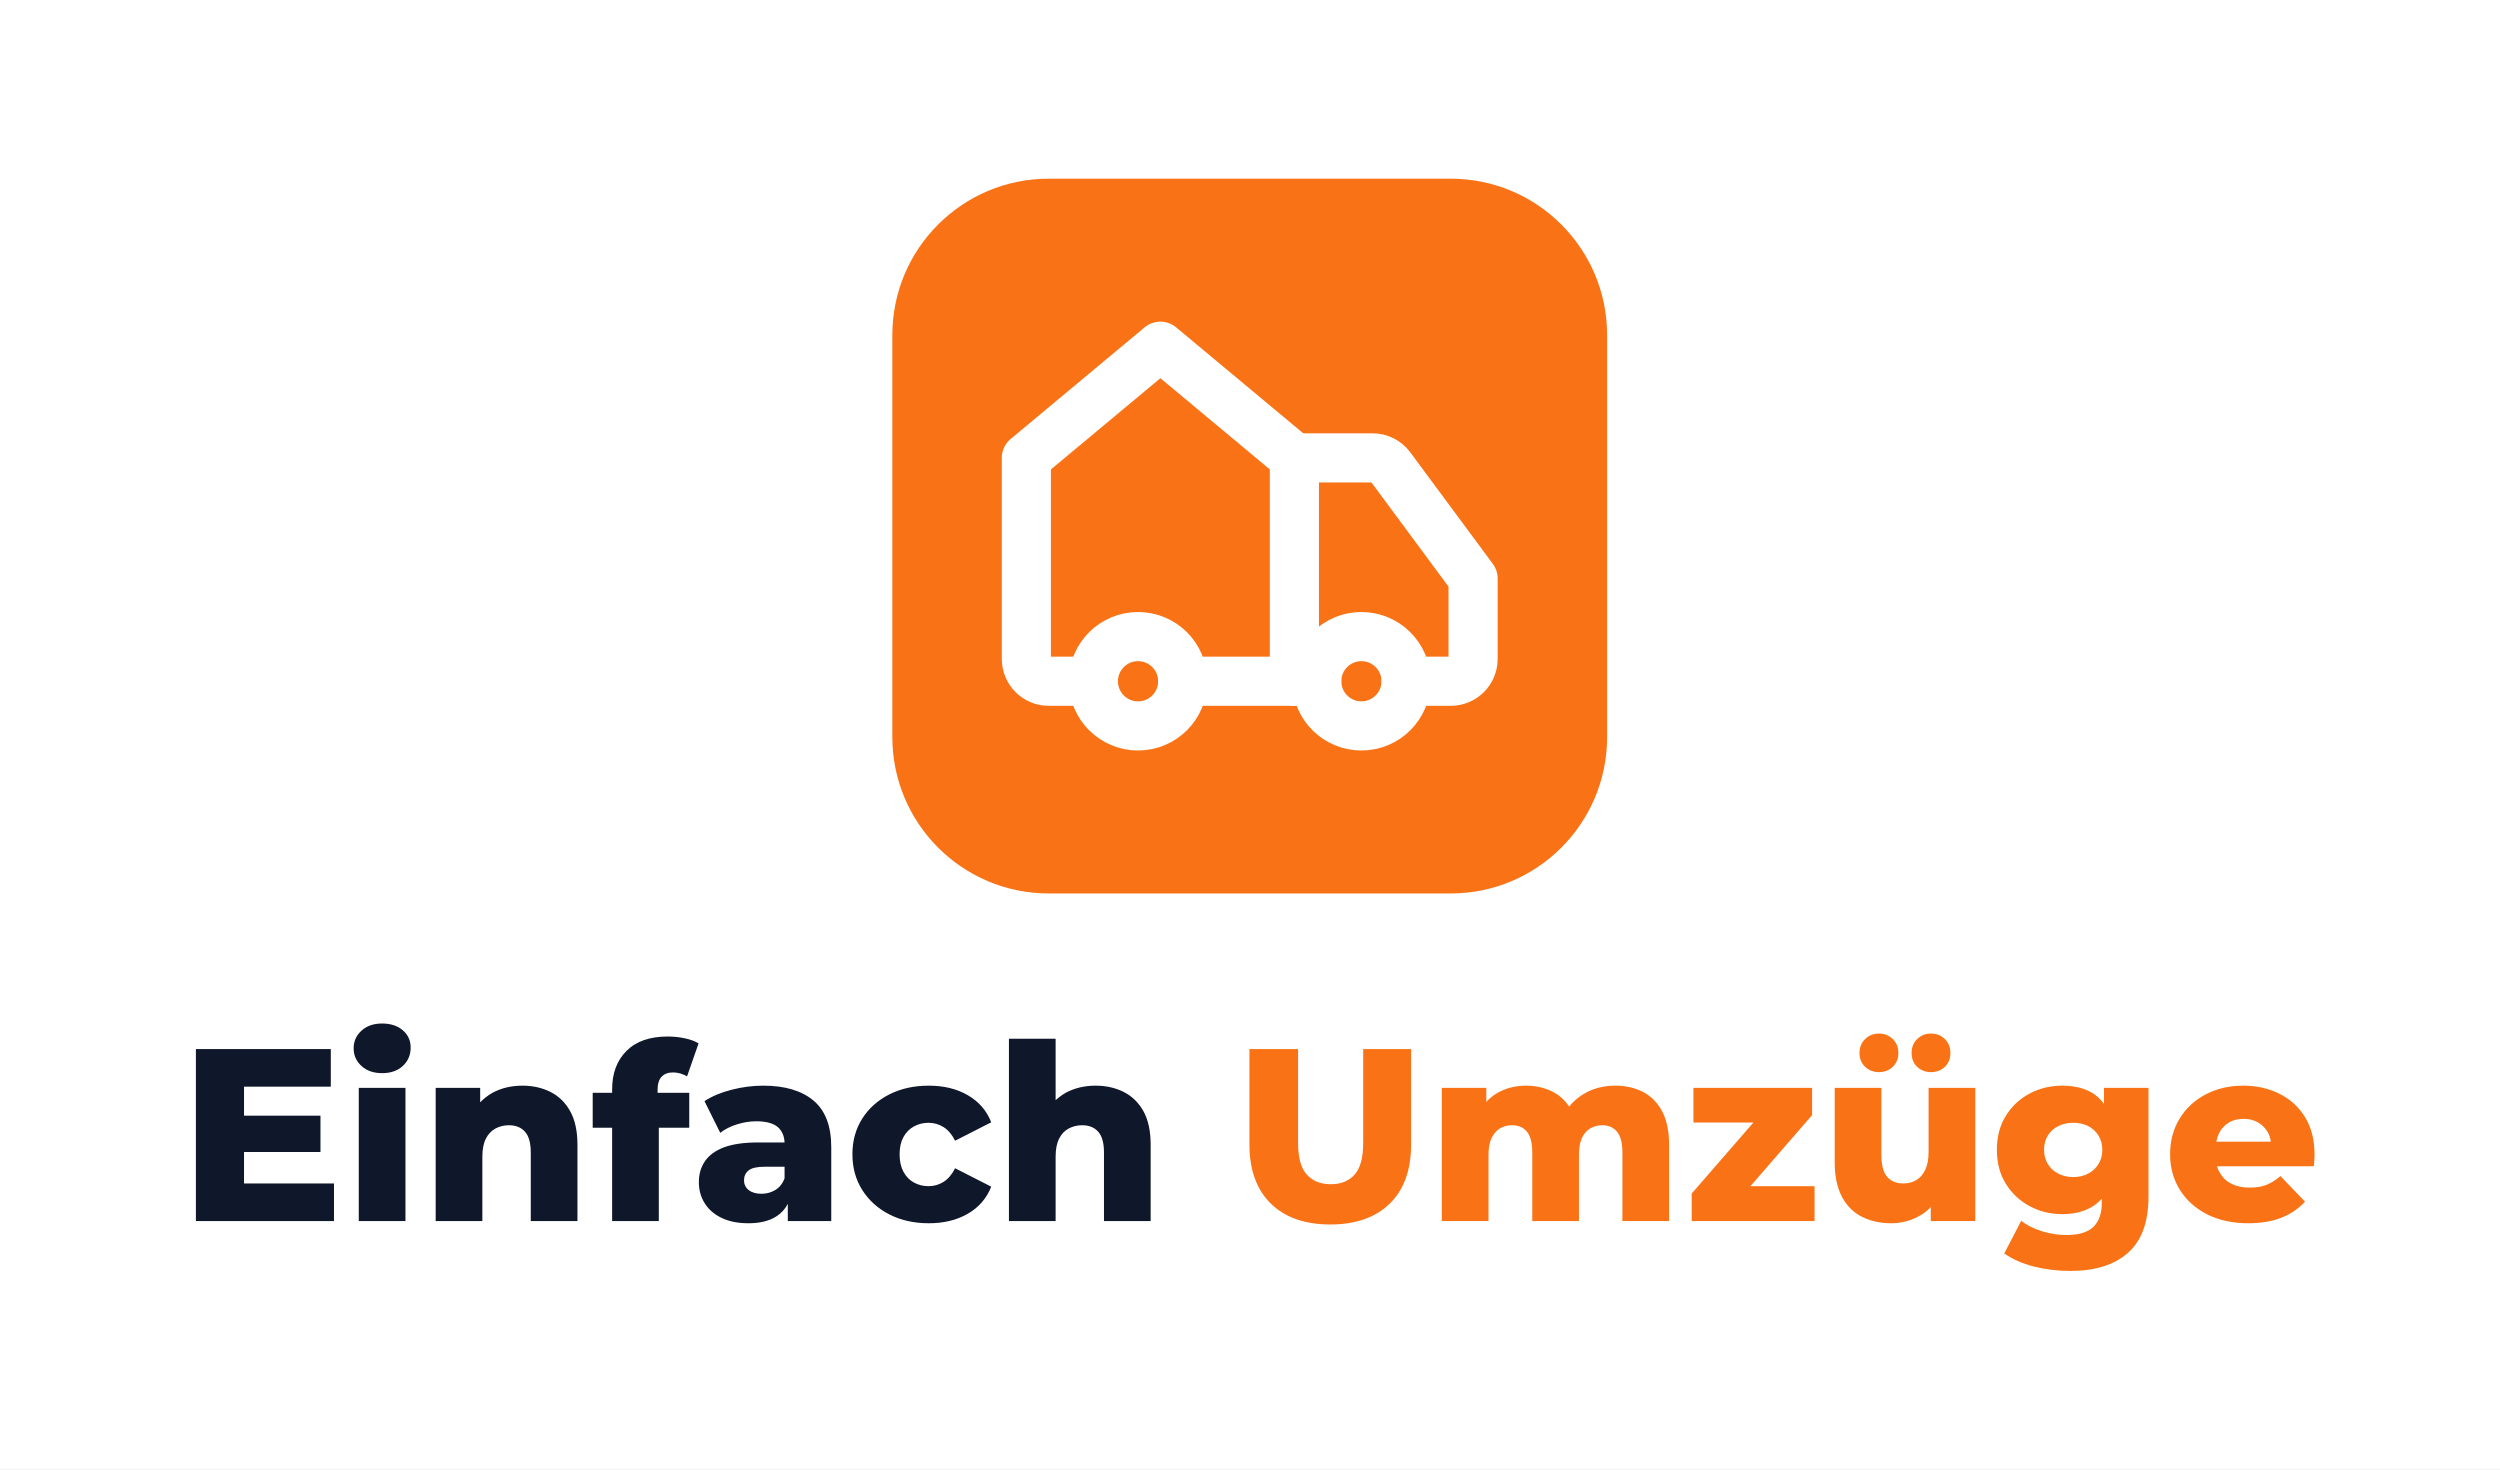
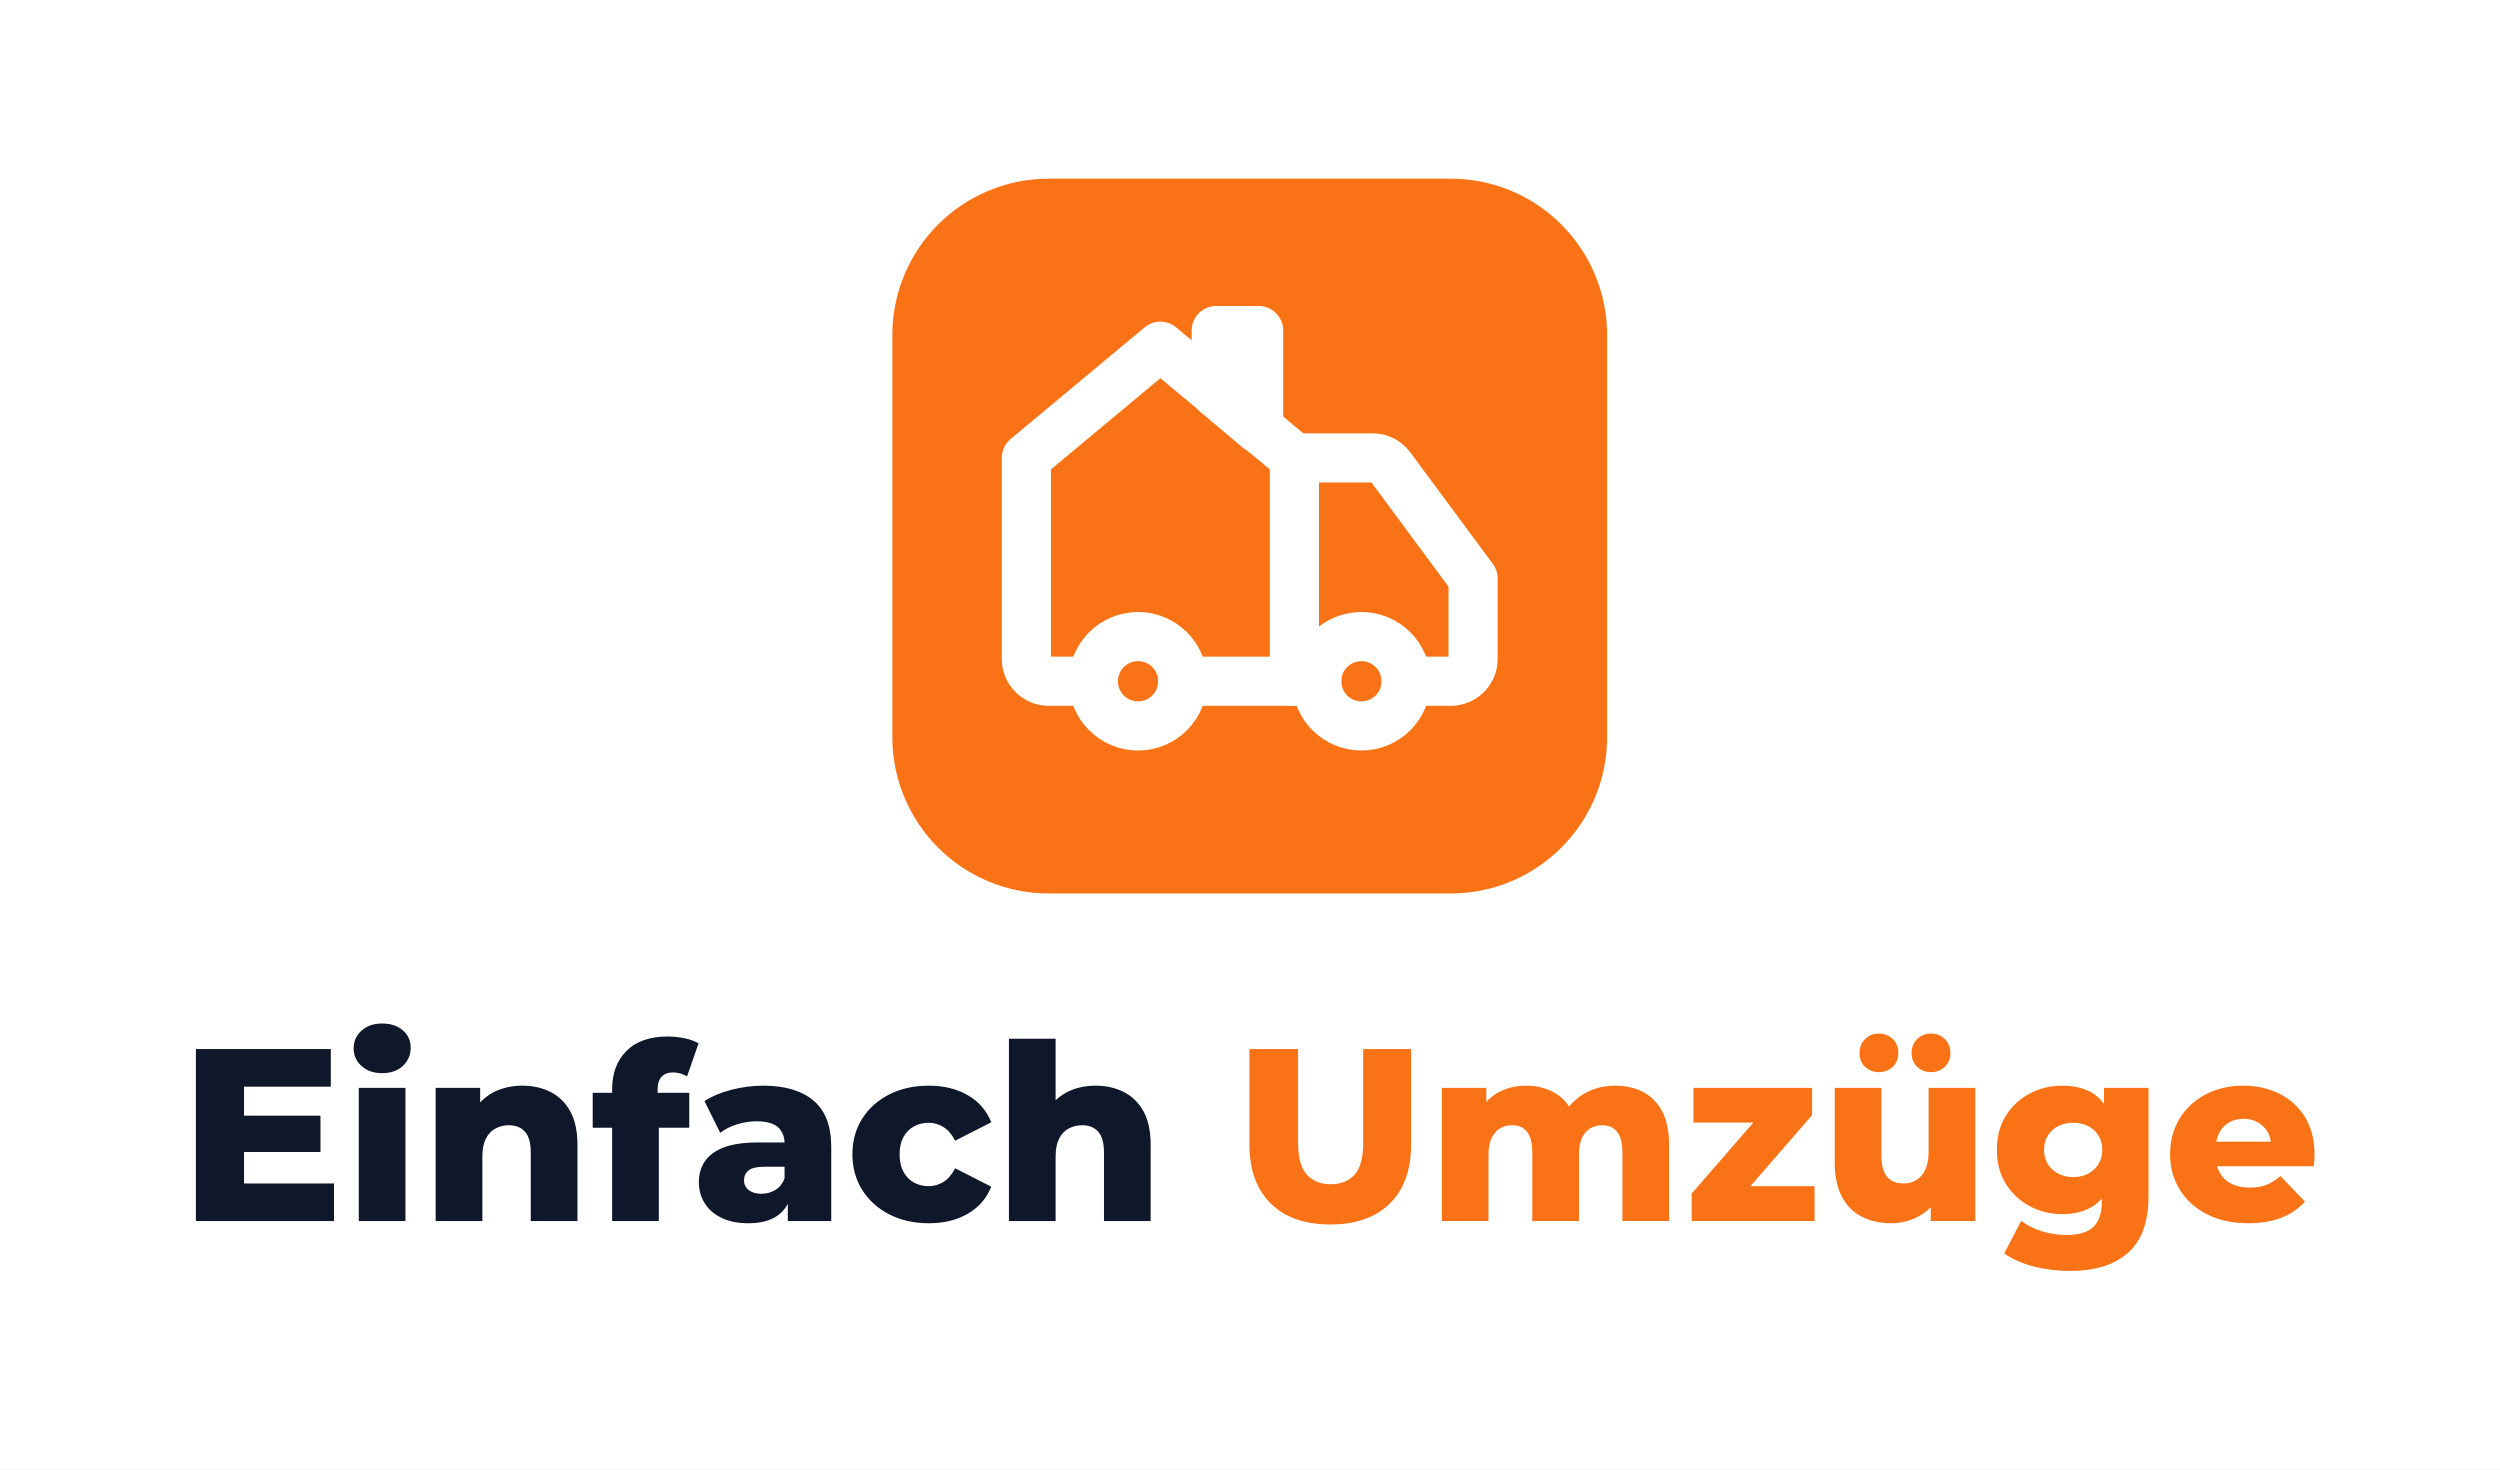
<svg xmlns="http://www.w3.org/2000/svg" viewBox="0 0 447.7 263.1" role="img" aria-label="Einfach Umzüge">
  <rect width="100%" height="100%" fill="#FFFFFF" />
  <g transform="translate(159.8 32) scale(4)">
    <rect width="32" height="32" rx="7" fill="#F97316" />
    <g fill="none" stroke="#FFFFFF" stroke-width="2.2" stroke-linecap="round" stroke-linejoin="round" transform="translate(4 4.5)">
      <path d="M14 18V8L8 3 2 8V17a1 1 0 0 0 1 1h2" />
+       <path d="M10.5 5.1V2.3H12.4V6.7Z" fill="#FFFFFF" />
      <path d="M15 18H9" />
      <path d="M19 18h2a1 1 0 0 0 1-1v-3.6l-3.7-5A1 1 0 0 0 17.5 8H14" />
      <circle cx="17" cy="18" r="2" />
      <circle cx="7" cy="18" r="2" />
    </g>
  </g>
  <g transform="translate(32.0 188.0)">
    <path d="M27.81 30.67L3.08 30.67L3.08-0.13L27.24-0.13L27.24 6.60L11.70 6.60L11.70 11.79L25.39 11.79L25.39 18.30L11.70 18.30L11.70 23.93L27.81 23.93L27.81 30.67M40.61 30.67L32.25 30.67L32.25 6.82L40.61 6.82L40.61 30.67M36.43 4.18Q34.14 4.18 32.74 2.90Q31.33 1.63 31.33-0.27Q31.33-2.16 32.74-3.43Q34.14-4.71 36.43-4.71Q38.72-4.71 40.13-3.50Q41.54-2.29 41.54-0.40Q41.54 1.58 40.15 2.88Q38.76 4.18 36.43 4.18M54.38 30.67L46.02 30.67L46.02 6.82L53.99 6.82L53.99 9.41Q54.96 8.40 56.19 7.70Q58.56 6.42 61.56 6.42Q64.33 6.42 66.57 7.54Q68.82 8.67 70.11 11Q71.41 13.33 71.41 17.03L71.41 30.67L63.05 30.67L63.05 18.39Q63.05 15.84 62.02 14.67Q60.98 13.51 59.14 13.51Q57.82 13.51 56.72 14.10Q55.62 14.69 55 15.93Q54.38 17.16 54.38 19.14L54.38 30.67M85.98 30.67L77.62 30.67L77.62 13.95L74.14 13.95L74.14 7.70L77.62 7.70L77.62 7.08Q77.62 2.77 80.19 0.20Q82.76-2.38 87.56-2.38Q89.10-2.38 90.60-2.07Q92.09-1.76 93.10-1.15L91.04 4.75Q90.51 4.44 89.85 4.24Q89.19 4.05 88.53 4.05Q87.21 4.05 86.48 4.82Q85.76 5.59 85.76 7.17L85.76 7.70L91.43 7.70L91.43 13.95L85.98 13.95L85.98 30.67M116.86 30.67L109.08 30.67L109.08 27.59Q108.37 28.95 107.10 29.79Q105.16 31.06 102.04 31.06Q99.18 31.06 97.20 30.09Q95.22 29.13 94.18 27.45Q93.15 25.78 93.15 23.71Q93.15 21.51 94.27 19.91Q95.39 18.30 97.72 17.44Q100.06 16.59 103.75 16.59L108.50 16.59Q108.42 14.87 107.32 13.86Q106.08 12.80 103.44 12.80Q101.73 12.80 99.97 13.35Q98.21 13.90 96.98 14.87L94.16 9.19Q96.18 7.87 99.02 7.15Q101.86 6.42 104.68 6.42Q110.48 6.42 113.67 9.08Q116.86 11.75 116.86 17.42L116.86 30.67M108.50 23.01L108.50 20.94L104.90 20.94Q102.87 20.94 102.06 21.60Q101.24 22.26 101.24 23.36Q101.24 24.46 102.08 25.12Q102.92 25.78 104.37 25.78Q105.73 25.78 106.85 25.10Q107.98 24.42 108.50 23.01M134.33 31.06Q130.37 31.06 127.27 29.48Q124.17 27.89 122.41 25.10Q120.65 22.31 120.65 18.70Q120.65 15.09 122.41 12.32Q124.17 9.55 127.27 7.98Q130.37 6.42 134.33 6.42Q138.38 6.42 141.33 8.14Q144.28 9.85 145.51 12.98L139.04 16.28Q138.20 14.61 136.97 13.84Q135.74 13.07 134.29 13.07Q132.84 13.07 131.65 13.73Q130.46 14.39 129.78 15.64Q129.10 16.89 129.10 18.70Q129.10 20.55 129.78 21.82Q130.46 23.10 131.65 23.76Q132.84 24.42 134.29 24.42Q135.74 24.42 136.97 23.65Q138.20 22.88 139.04 21.21L145.51 24.51Q144.28 27.63 141.33 29.35Q138.38 31.06 134.33 31.06M157.04 30.67L148.68 30.67L148.68-1.98L157.04-1.98L157.04 9.02Q157.87 8.27 158.84 7.70Q161.22 6.42 164.21 6.42Q166.98 6.42 169.22 7.54Q171.47 8.67 172.77 11Q174.06 13.33 174.06 17.03L174.06 30.67L165.70 30.67L165.70 18.39Q165.70 15.84 164.67 14.67Q163.64 13.51 161.79 13.51Q160.47 13.51 159.37 14.10Q158.27 14.69 157.65 15.93Q157.04 17.16 157.04 19.14" fill="#0F172A" />
    <path d="M206.23 31.28Q199.41 31.28 195.58 27.54Q191.75 23.80 191.75 16.94L191.75-0.13L200.46-0.13L200.46 16.67Q200.46 20.63 202.03 22.35Q203.59 24.07 206.32 24.07Q209.04 24.07 210.58 22.35Q212.12 20.63 212.12 16.67L212.12-0.13L220.70-0.13L220.70 16.94Q220.70 23.80 216.88 27.54Q213.05 31.28 206.23 31.28M234.56 30.67L226.20 30.67L226.20 6.82L234.17 6.82L234.17 9.33Q235.05 8.36 236.19 7.70Q238.48 6.42 241.30 6.42Q244.51 6.42 246.97 8.05Q248.16 8.89 249 10.16Q250.01 8.93 251.37 8.05Q253.92 6.42 257.27 6.42Q260.04 6.42 262.22 7.54Q264.40 8.67 265.65 11Q266.90 13.33 266.90 17.03L266.90 30.67L258.54 30.67L258.54 18.39Q258.54 15.84 257.58 14.67Q256.61 13.51 254.94 13.51Q253.75 13.51 252.78 14.08Q251.81 14.65 251.28 15.82Q250.76 16.98 250.76 18.83L250.76 30.67L242.40 30.67L242.40 18.39Q242.40 15.84 241.45 14.67Q240.50 13.51 238.79 13.51Q237.56 13.51 236.61 14.08Q235.66 14.65 235.11 15.82Q234.56 16.98 234.56 18.83L234.56 30.67M292.95 30.67L270.95 30.67L270.95 25.74L282 13.02L271.26 13.02L271.26 6.82L292.51 6.82L292.51 11.70L281.47 24.42L292.95 24.42L292.95 30.67M306.68 31.06Q303.78 31.06 301.47 29.92Q299.16 28.77 297.86 26.33Q296.56 23.89 296.56 20.15L296.56 6.82L304.92 6.82L304.92 18.79Q304.92 21.56 305.95 22.75Q306.99 23.93 308.88 23.93Q310.11 23.93 311.12 23.36Q312.14 22.79 312.75 21.54Q313.37 20.28 313.37 18.30L313.37 6.82L321.73 6.82L321.73 30.67L313.76 30.67L313.76 28.16Q312.88 29.13 311.74 29.74Q309.41 31.06 306.68 31.06M313.81 4Q312.36 4 311.34 3.06Q310.33 2.11 310.33 0.57Q310.33-0.97 311.34-1.94Q312.36-2.91 313.81-2.91Q315.26-2.91 316.27-1.94Q317.28-0.97 317.28 0.57Q317.28 2.11 316.27 3.06Q315.26 4 313.81 4M304.48 4Q303.03 4 302.02 3.06Q301 2.11 301 0.57Q301-0.97 302.02-1.94Q303.03-2.91 304.48-2.91Q305.93-2.91 306.94-1.94Q307.96-0.97 307.96 0.57Q307.96 2.11 306.94 3.06Q305.93 4 304.48 4M338.76 39.60Q335.32 39.60 332.22 38.81Q329.12 38.01 326.92 36.47L329.96 30.62Q331.45 31.81 333.67 32.49Q335.90 33.17 338.01 33.17Q341.40 33.17 342.89 31.70Q344.39 30.23 344.39 27.41L344.39 26.66Q343.55 27.59 342.50 28.20Q340.34 29.43 337.30 29.43Q334.14 29.43 331.47 28Q328.81 26.57 327.21 24Q325.60 21.43 325.60 17.91Q325.60 14.39 327.21 11.81Q328.81 9.24 331.47 7.83Q334.14 6.42 337.30 6.42Q340.34 6.42 342.50 7.61Q343.86 8.40 344.78 9.68L344.78 6.82L352.75 6.82L352.75 26.31Q352.75 33.09 349.10 36.34Q345.44 39.60 338.76 39.60M339.28 22.79Q340.78 22.79 341.95 22.17Q343.11 21.56 343.79 20.46Q344.48 19.36 344.48 17.91Q344.48 16.45 343.79 15.35Q343.11 14.25 341.95 13.66Q340.78 13.07 339.28 13.07Q337.79 13.07 336.60 13.66Q335.41 14.25 334.73 15.35Q334.05 16.45 334.05 17.91Q334.05 19.36 334.73 20.46Q335.41 21.56 336.60 22.17Q337.79 22.79 339.28 22.79M370.61 31.06Q366.39 31.06 363.24 29.46Q360.10 27.85 358.36 25.06Q356.62 22.26 356.62 18.70Q356.62 15.13 358.31 12.34Q360.01 9.55 363 7.98Q365.99 6.42 369.73 6.42Q373.25 6.42 376.16 7.85Q379.06 9.28 380.78 12.05Q382.49 14.83 382.49 18.79Q382.49 19.23 382.45 19.80Q382.40 20.37 382.36 20.85L365.02 20.85Q365.20 21.51 365.55 22.04Q366.26 23.32 367.62 24Q368.98 24.68 370.88 24.68Q372.64 24.68 373.89 24.18Q375.14 23.67 376.38 22.61L380.78 27.19Q379.06 29.08 376.55 30.07Q374.04 31.06 370.61 31.06M364.89 16.45L374.66 16.45Q374.53 15.57 374.18 14.87Q373.52 13.68 372.39 13.02Q371.27 12.36 369.78 12.36Q368.28 12.36 367.16 13.02Q366.04 13.68 365.42 14.87Q365.07 15.62 364.89 16.45" fill="#F97316" />
  </g>
</svg>
